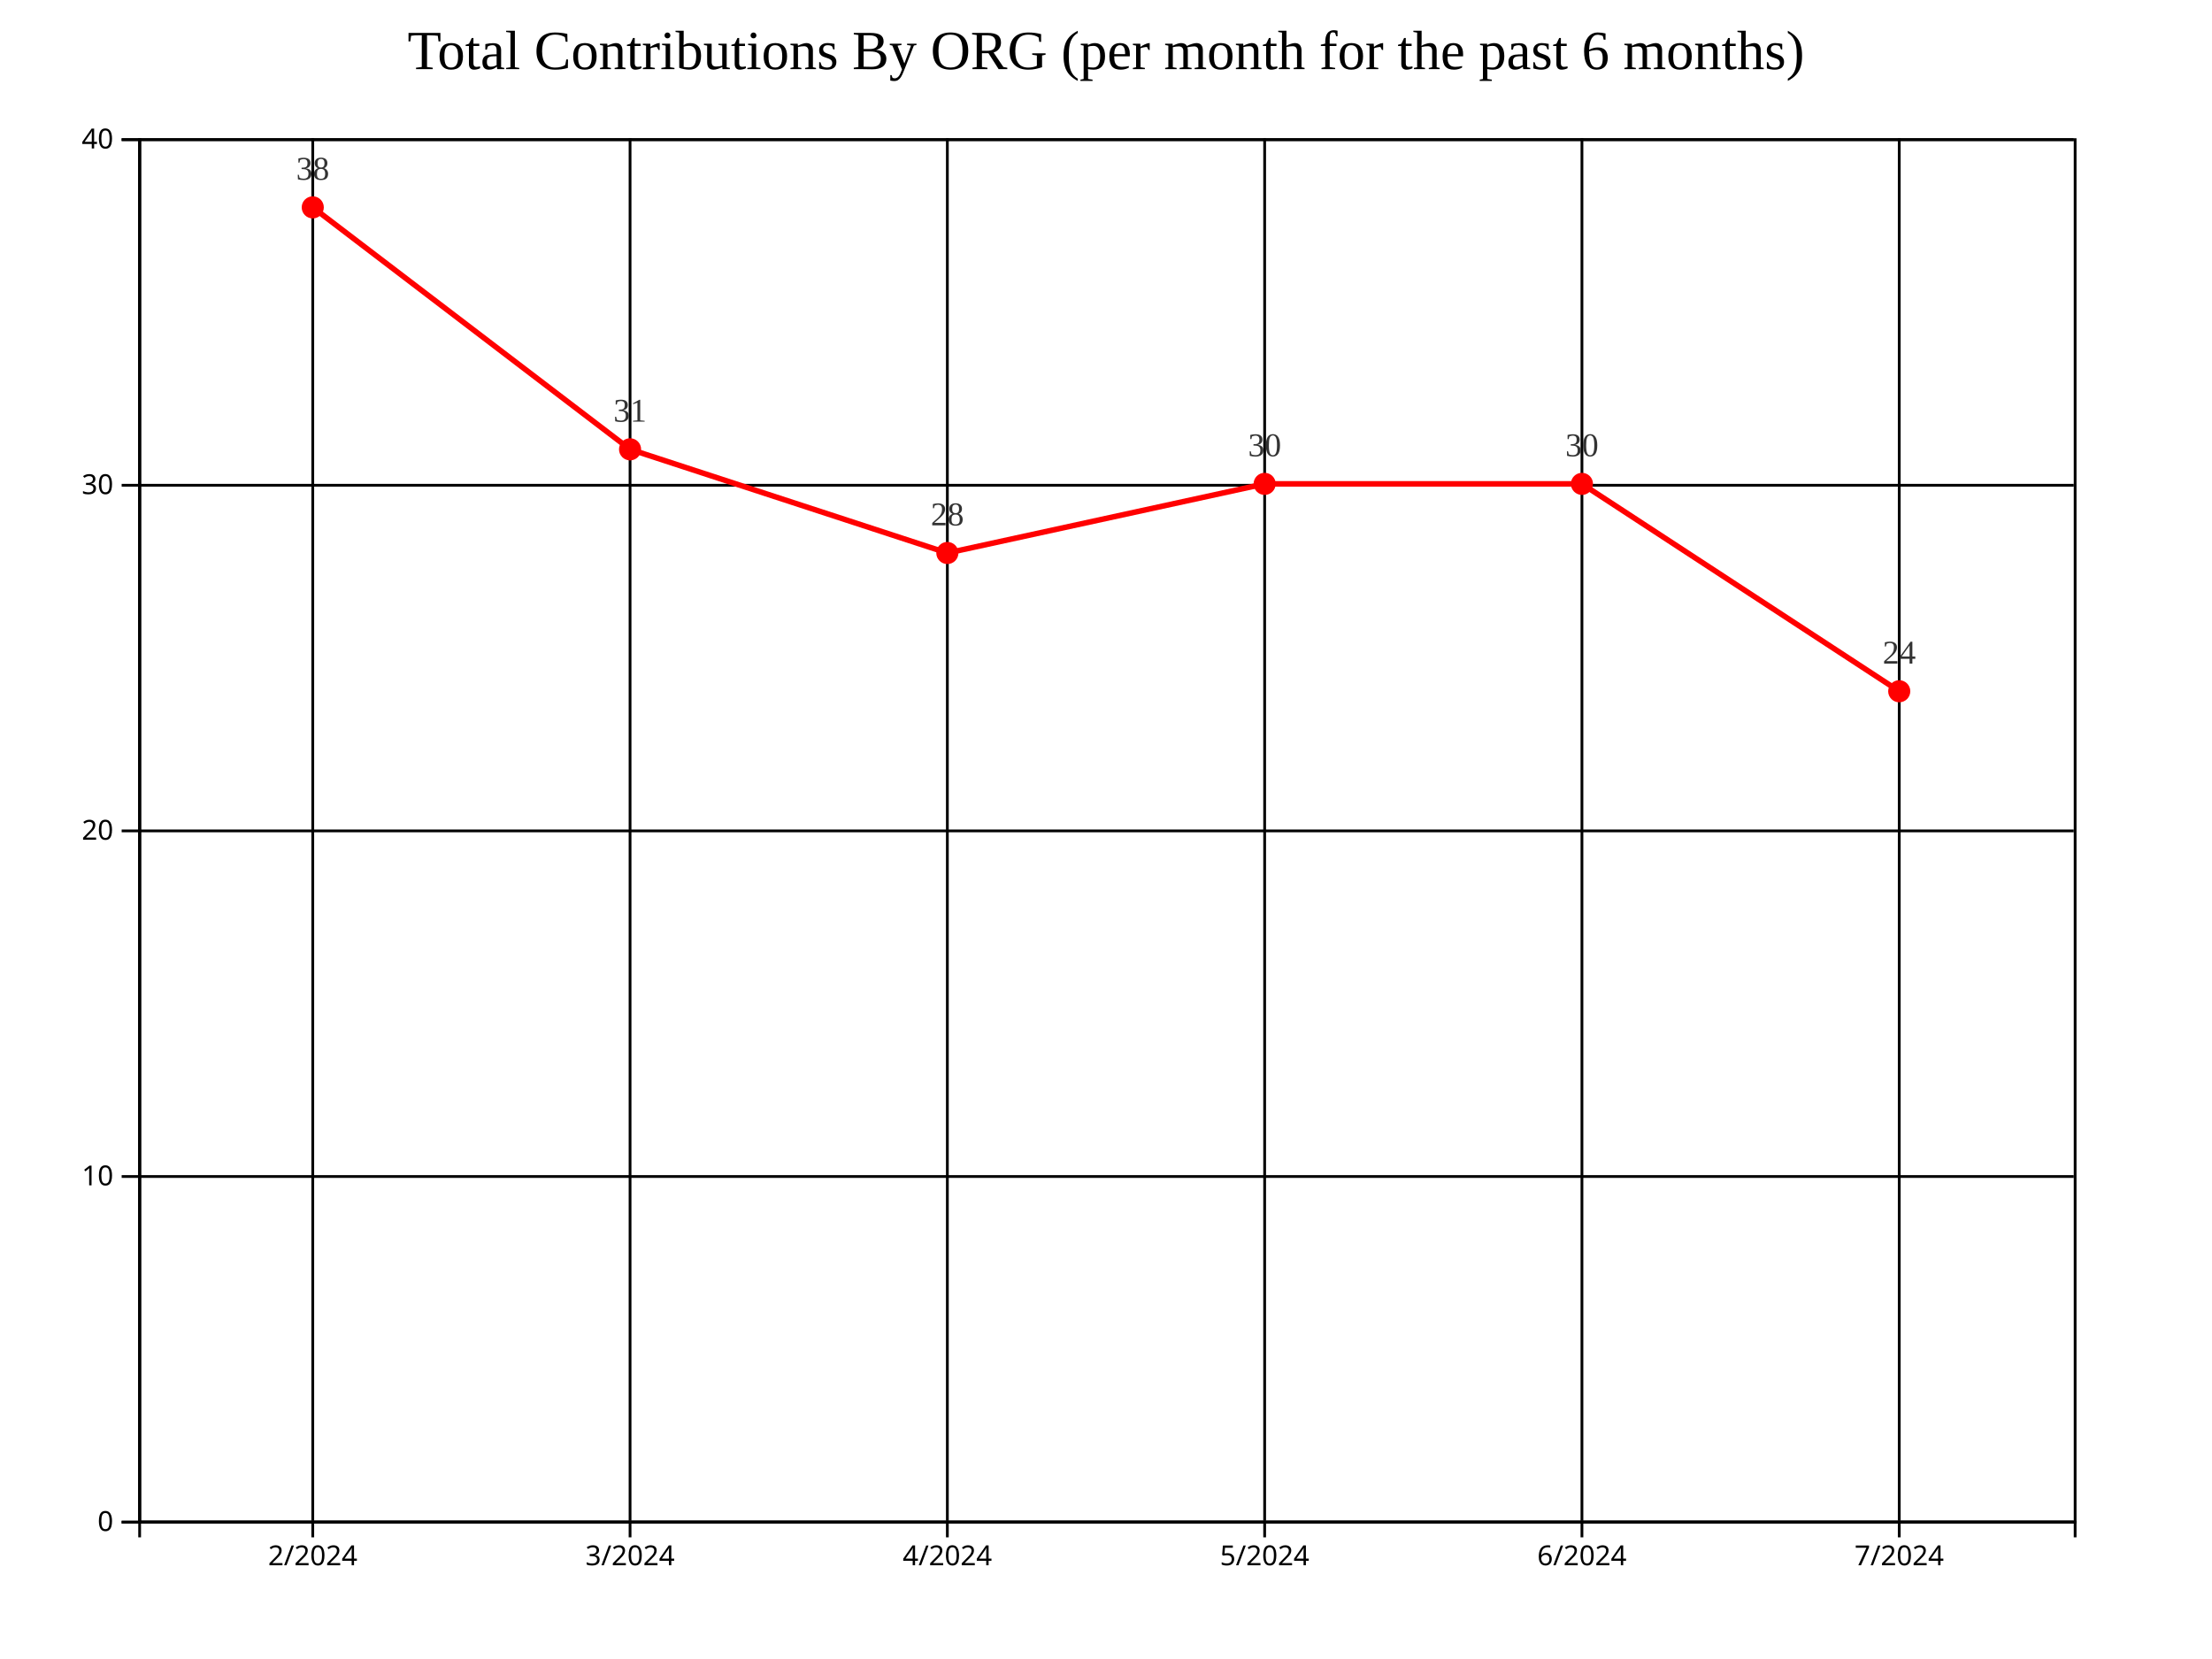
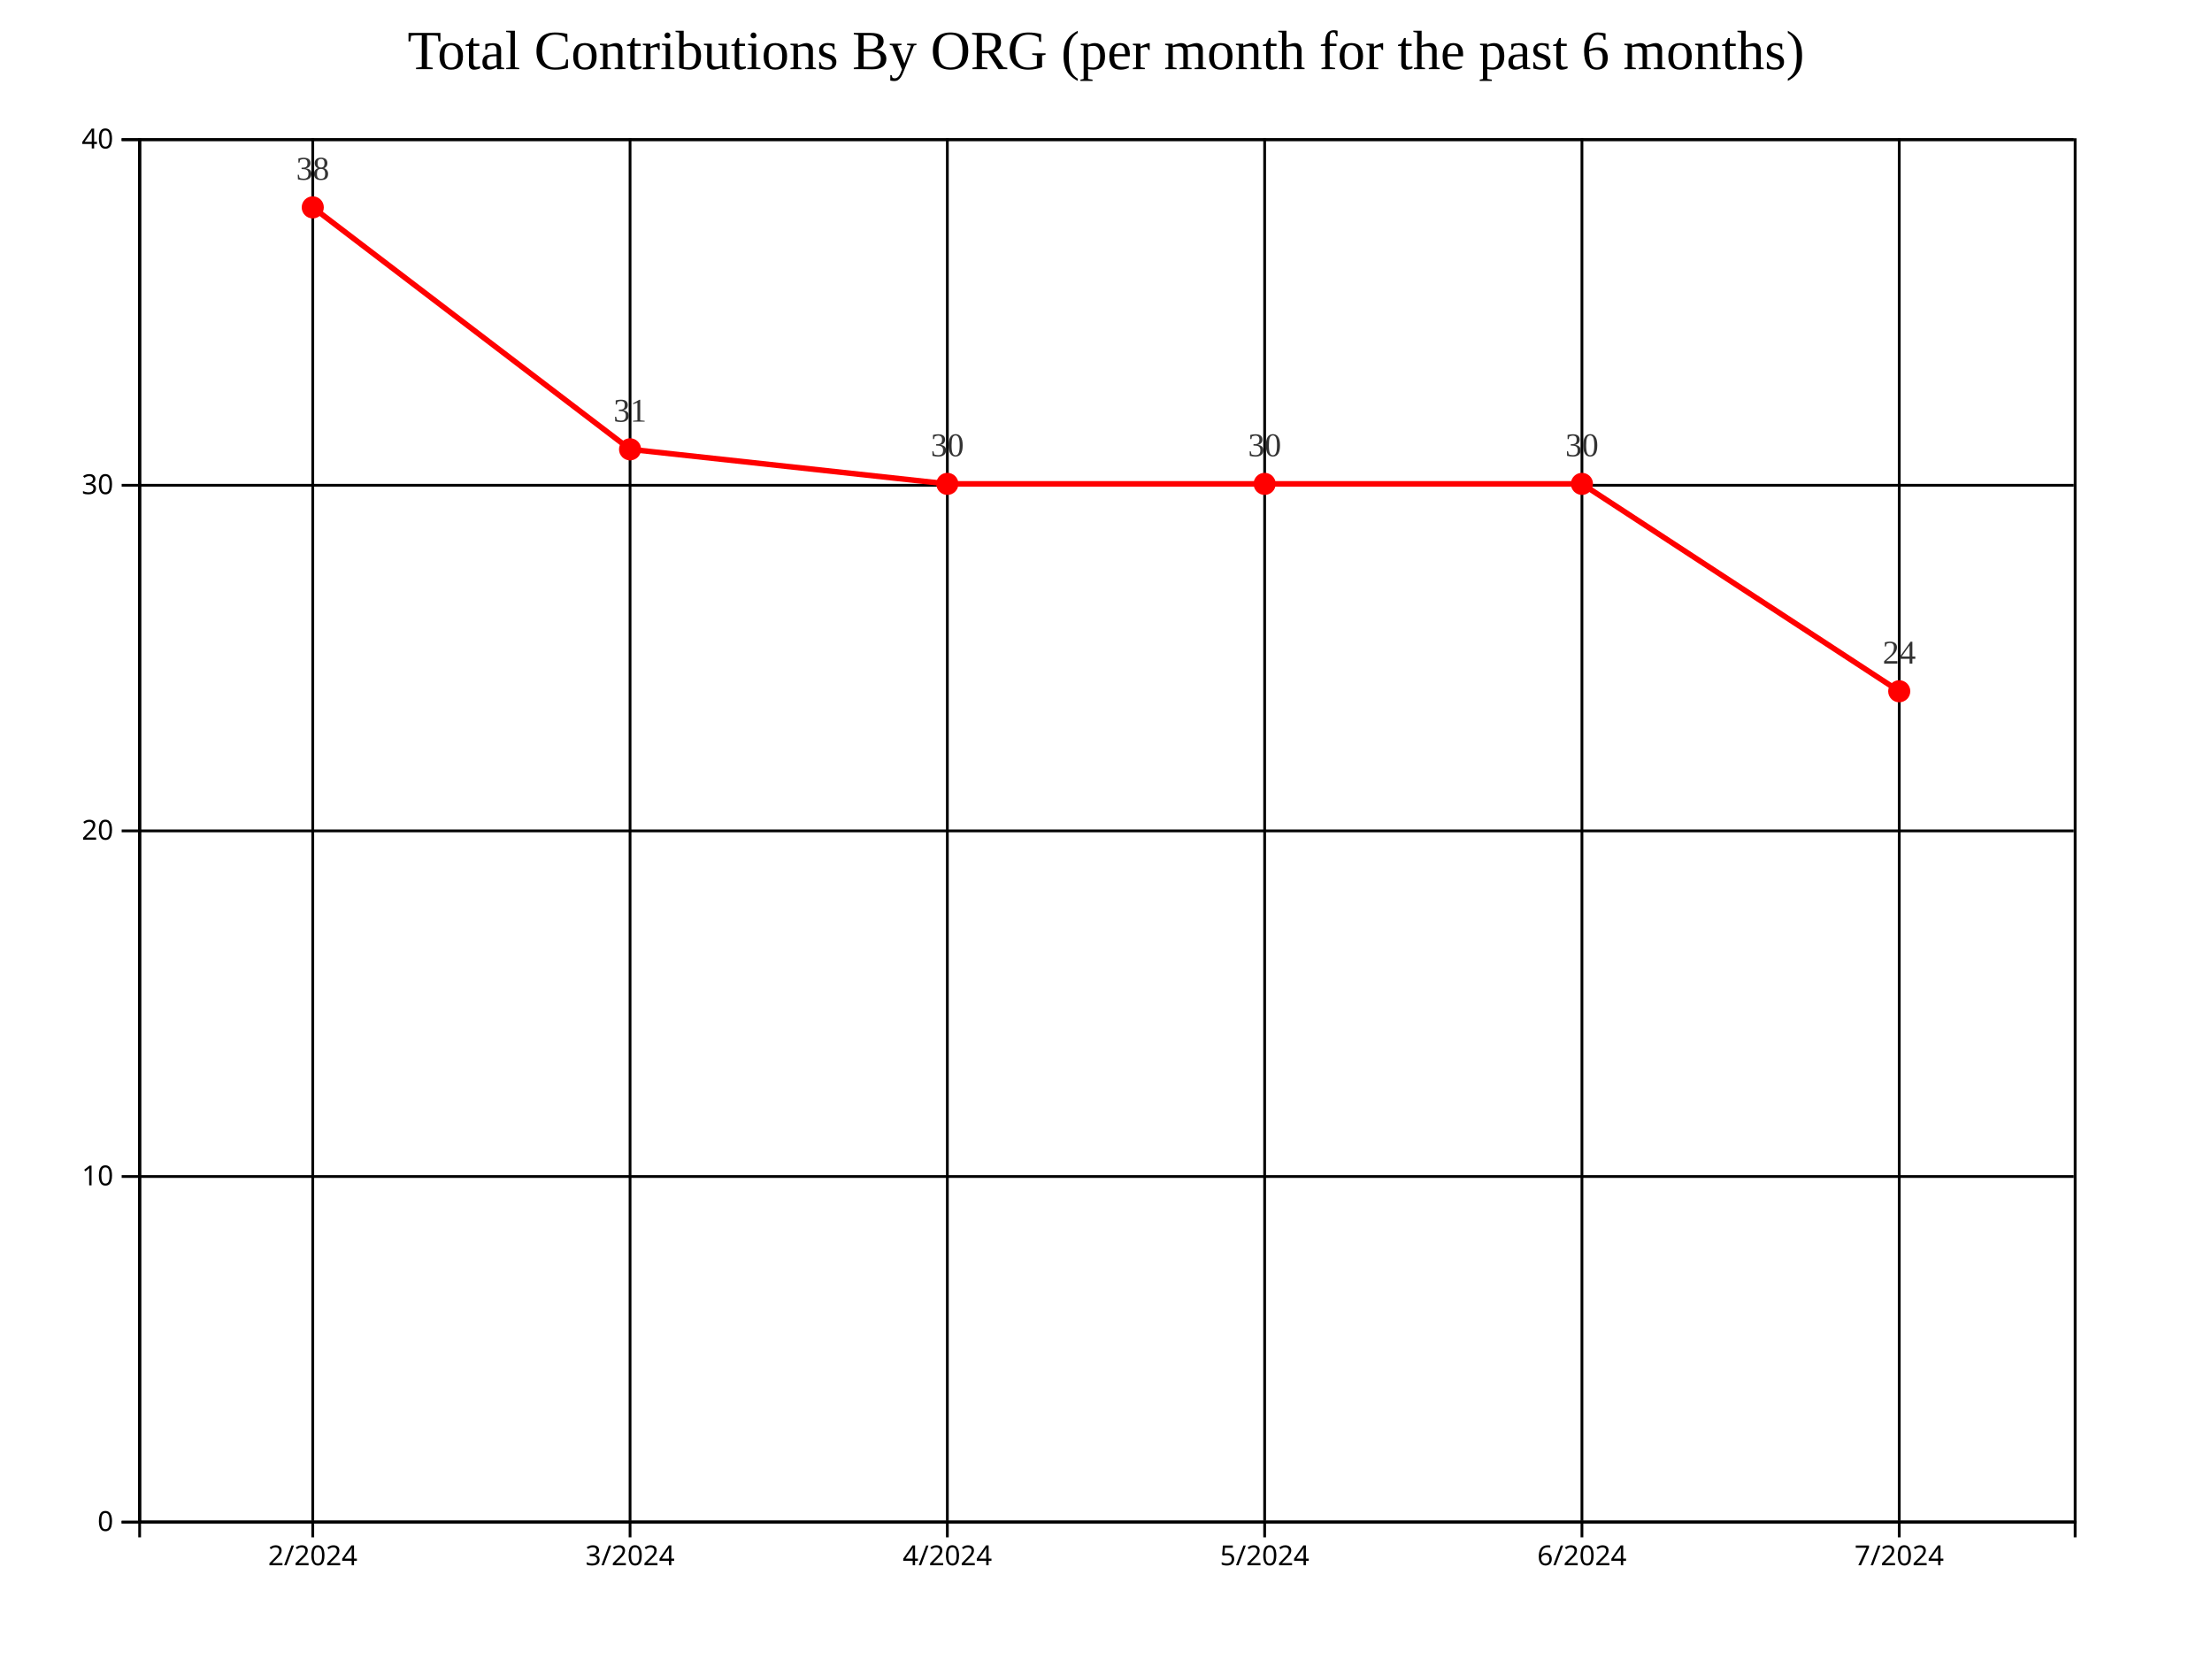
<svg xmlns="http://www.w3.org/2000/svg" style="background-color: rgb(240, 240, 240);" width="800" height="600">
  <g transform="translate(50,50)">
    <g class="grid" fill="none" font-size="10" font-family="sans-serif" text-anchor="end">
      <path class="domain" stroke="currentColor" d="M700,500.5H0.5V0.5H700" />
      <g class="tick" opacity="1" transform="translate(0,500.5)">
        <line stroke="currentColor" x2="700" />
        <text fill="currentColor" x="-3" dy="0.32em" />
      </g>
      <g class="tick" opacity="1" transform="translate(0,375.5)">
        <line stroke="currentColor" x2="700" />
        <text fill="currentColor" x="-3" dy="0.32em" />
      </g>
      <g class="tick" opacity="1" transform="translate(0,250.5)">
        <line stroke="currentColor" x2="700" />
        <text fill="currentColor" x="-3" dy="0.32em" />
      </g>
      <g class="tick" opacity="1" transform="translate(0,125.5)">
        <line stroke="currentColor" x2="700" />
        <text fill="currentColor" x="-3" dy="0.32em" />
      </g>
      <g class="tick" opacity="1" transform="translate(0,0.5)">
        <line stroke="currentColor" x2="700" />
        <text fill="currentColor" x="-3" dy="0.32em" />
      </g>
    </g>
    <g class="grid" transform="translate(0,500)" fill="none" font-size="10" font-family="sans-serif" text-anchor="middle">
      <path class="domain" stroke="currentColor" d="M0.5,-500V0.5H700.5V-500" />
      <g class="tick" opacity="1" transform="translate(63.11475,0)">
        <line stroke="currentColor" y2="-500" />
        <text fill="currentColor" y="3" dy="0.71em" />
      </g>
      <g class="tick" opacity="1" transform="translate(177.8689,0)">
        <line stroke="currentColor" y2="-500" />
        <text fill="currentColor" y="3" dy="0.71em" />
      </g>
      <g class="tick" opacity="1" transform="translate(292.623,0)">
        <line stroke="currentColor" y2="-500" />
        <text fill="currentColor" y="3" dy="0.71em" />
      </g>
      <g class="tick" opacity="1" transform="translate(407.377,0)">
        <line stroke="currentColor" y2="-500" />
        <text fill="currentColor" y="3" dy="0.71em" />
      </g>
      <g class="tick" opacity="1" transform="translate(522.1311,0)">
        <line stroke="currentColor" y2="-500" />
        <text fill="currentColor" y="3" dy="0.71em" />
      </g>
      <g class="tick" opacity="1" transform="translate(636.8852,0)">
        <line stroke="currentColor" y2="-500" />
        <text fill="currentColor" y="3" dy="0.71em" />
      </g>
    </g>
-     <path fill="none" stroke="#FF0000" stroke-width="2" d="M63.115,25L177.869,112.5L292.623,150L407.377,125L522.131,125L636.885,200" />
+     <path fill="none" stroke="#FF0000" stroke-width="2" d="M63.115,25L177.869,112.5L292.623,125L407.377,125L522.131,125L636.885,200" />
    <circle class="point" cx="63.115" cy="25" r="4" fill="#FF0000" />
    <circle class="point" cx="177.869" cy="112.5" r="4" fill="#FF0000" />
-     <circle class="point" cx="292.623" cy="150" r="4" fill="#FF0000" />
+     <circle class="point" cx="292.623" cy="125" r="4" fill="#FF0000" />
    <circle class="point" cx="407.377" cy="125" r="4" fill="#FF0000" />
    <circle class="point" cx="522.131" cy="125" r="4" fill="#FF0000" />
    <circle class="point" cx="636.885" cy="200" r="4" fill="#FF0000" />
    <text class="label" x="63.115" y="15" text-anchor="middle" style="font-size: 12px; fill: #333;">38</text>
    <text class="label" x="177.869" y="102.5" text-anchor="middle" style="font-size: 12px; fill: #333;">31</text>
-     <text class="label" x="292.623" y="140" text-anchor="middle" style="font-size: 12px; fill: #333;">28</text>
+     <text class="label" x="292.623" y="115" text-anchor="middle" style="font-size: 12px; fill: #333;">30</text>
    <text class="label" x="407.377" y="115" text-anchor="middle" style="font-size: 12px; fill: #333;">30</text>
    <text class="label" x="522.131" y="115" text-anchor="middle" style="font-size: 12px; fill: #333;">30</text>
    <text class="label" x="636.885" y="190" text-anchor="middle" style="font-size: 12px; fill: #333;">24</text>
    <g class="x-axis" transform="translate(0,500)" fill="none" font-size="10" font-family="sans-serif" text-anchor="middle">
      <path class="domain" stroke="currentColor" d="M0.5,6V0.5H700.5V6" />
      <g class="tick" opacity="1" transform="translate(63.11475,0)">
        <line stroke="currentColor" y2="6" />
        <text fill="currentColor" y="9" dy="0.71em">2/2024</text>
      </g>
      <g class="tick" opacity="1" transform="translate(177.8689,0)">
        <line stroke="currentColor" y2="6" />
        <text fill="currentColor" y="9" dy="0.71em">3/2024</text>
      </g>
      <g class="tick" opacity="1" transform="translate(292.623,0)">
        <line stroke="currentColor" y2="6" />
        <text fill="currentColor" y="9" dy="0.71em">4/2024</text>
      </g>
      <g class="tick" opacity="1" transform="translate(407.377,0)">
        <line stroke="currentColor" y2="6" />
        <text fill="currentColor" y="9" dy="0.71em">5/2024</text>
      </g>
      <g class="tick" opacity="1" transform="translate(522.1311,0)">
        <line stroke="currentColor" y2="6" />
        <text fill="currentColor" y="9" dy="0.71em">6/2024</text>
      </g>
      <g class="tick" opacity="1" transform="translate(636.8852,0)">
        <line stroke="currentColor" y2="6" />
        <text fill="currentColor" y="9" dy="0.71em">7/2024</text>
      </g>
    </g>
    <g class="y-axis" fill="none" font-size="10" font-family="sans-serif" text-anchor="end">
      <path class="domain" stroke="currentColor" d="M-6,500.5H0.5V0.5H-6" />
      <g class="tick" opacity="1" transform="translate(0,500.5)">
        <line stroke="currentColor" x2="-6" />
        <text fill="currentColor" x="-9" dy="0.32em">0</text>
      </g>
      <g class="tick" opacity="1" transform="translate(0,375.5)">
        <line stroke="currentColor" x2="-6" />
        <text fill="currentColor" x="-9" dy="0.32em">10</text>
      </g>
      <g class="tick" opacity="1" transform="translate(0,250.5)">
        <line stroke="currentColor" x2="-6" />
        <text fill="currentColor" x="-9" dy="0.32em">20</text>
      </g>
      <g class="tick" opacity="1" transform="translate(0,125.5)">
        <line stroke="currentColor" x2="-6" />
        <text fill="currentColor" x="-9" dy="0.32em">30</text>
      </g>
      <g class="tick" opacity="1" transform="translate(0,0.5)">
        <line stroke="currentColor" x2="-6" />
        <text fill="currentColor" x="-9" dy="0.32em">40</text>
      </g>
    </g>
    <text x="350" y="-25" text-anchor="middle" style="font-size: 20px; fill: black;">Total Contributions By ORG (per month for the past 6 months)</text>
  </g>
</svg>
